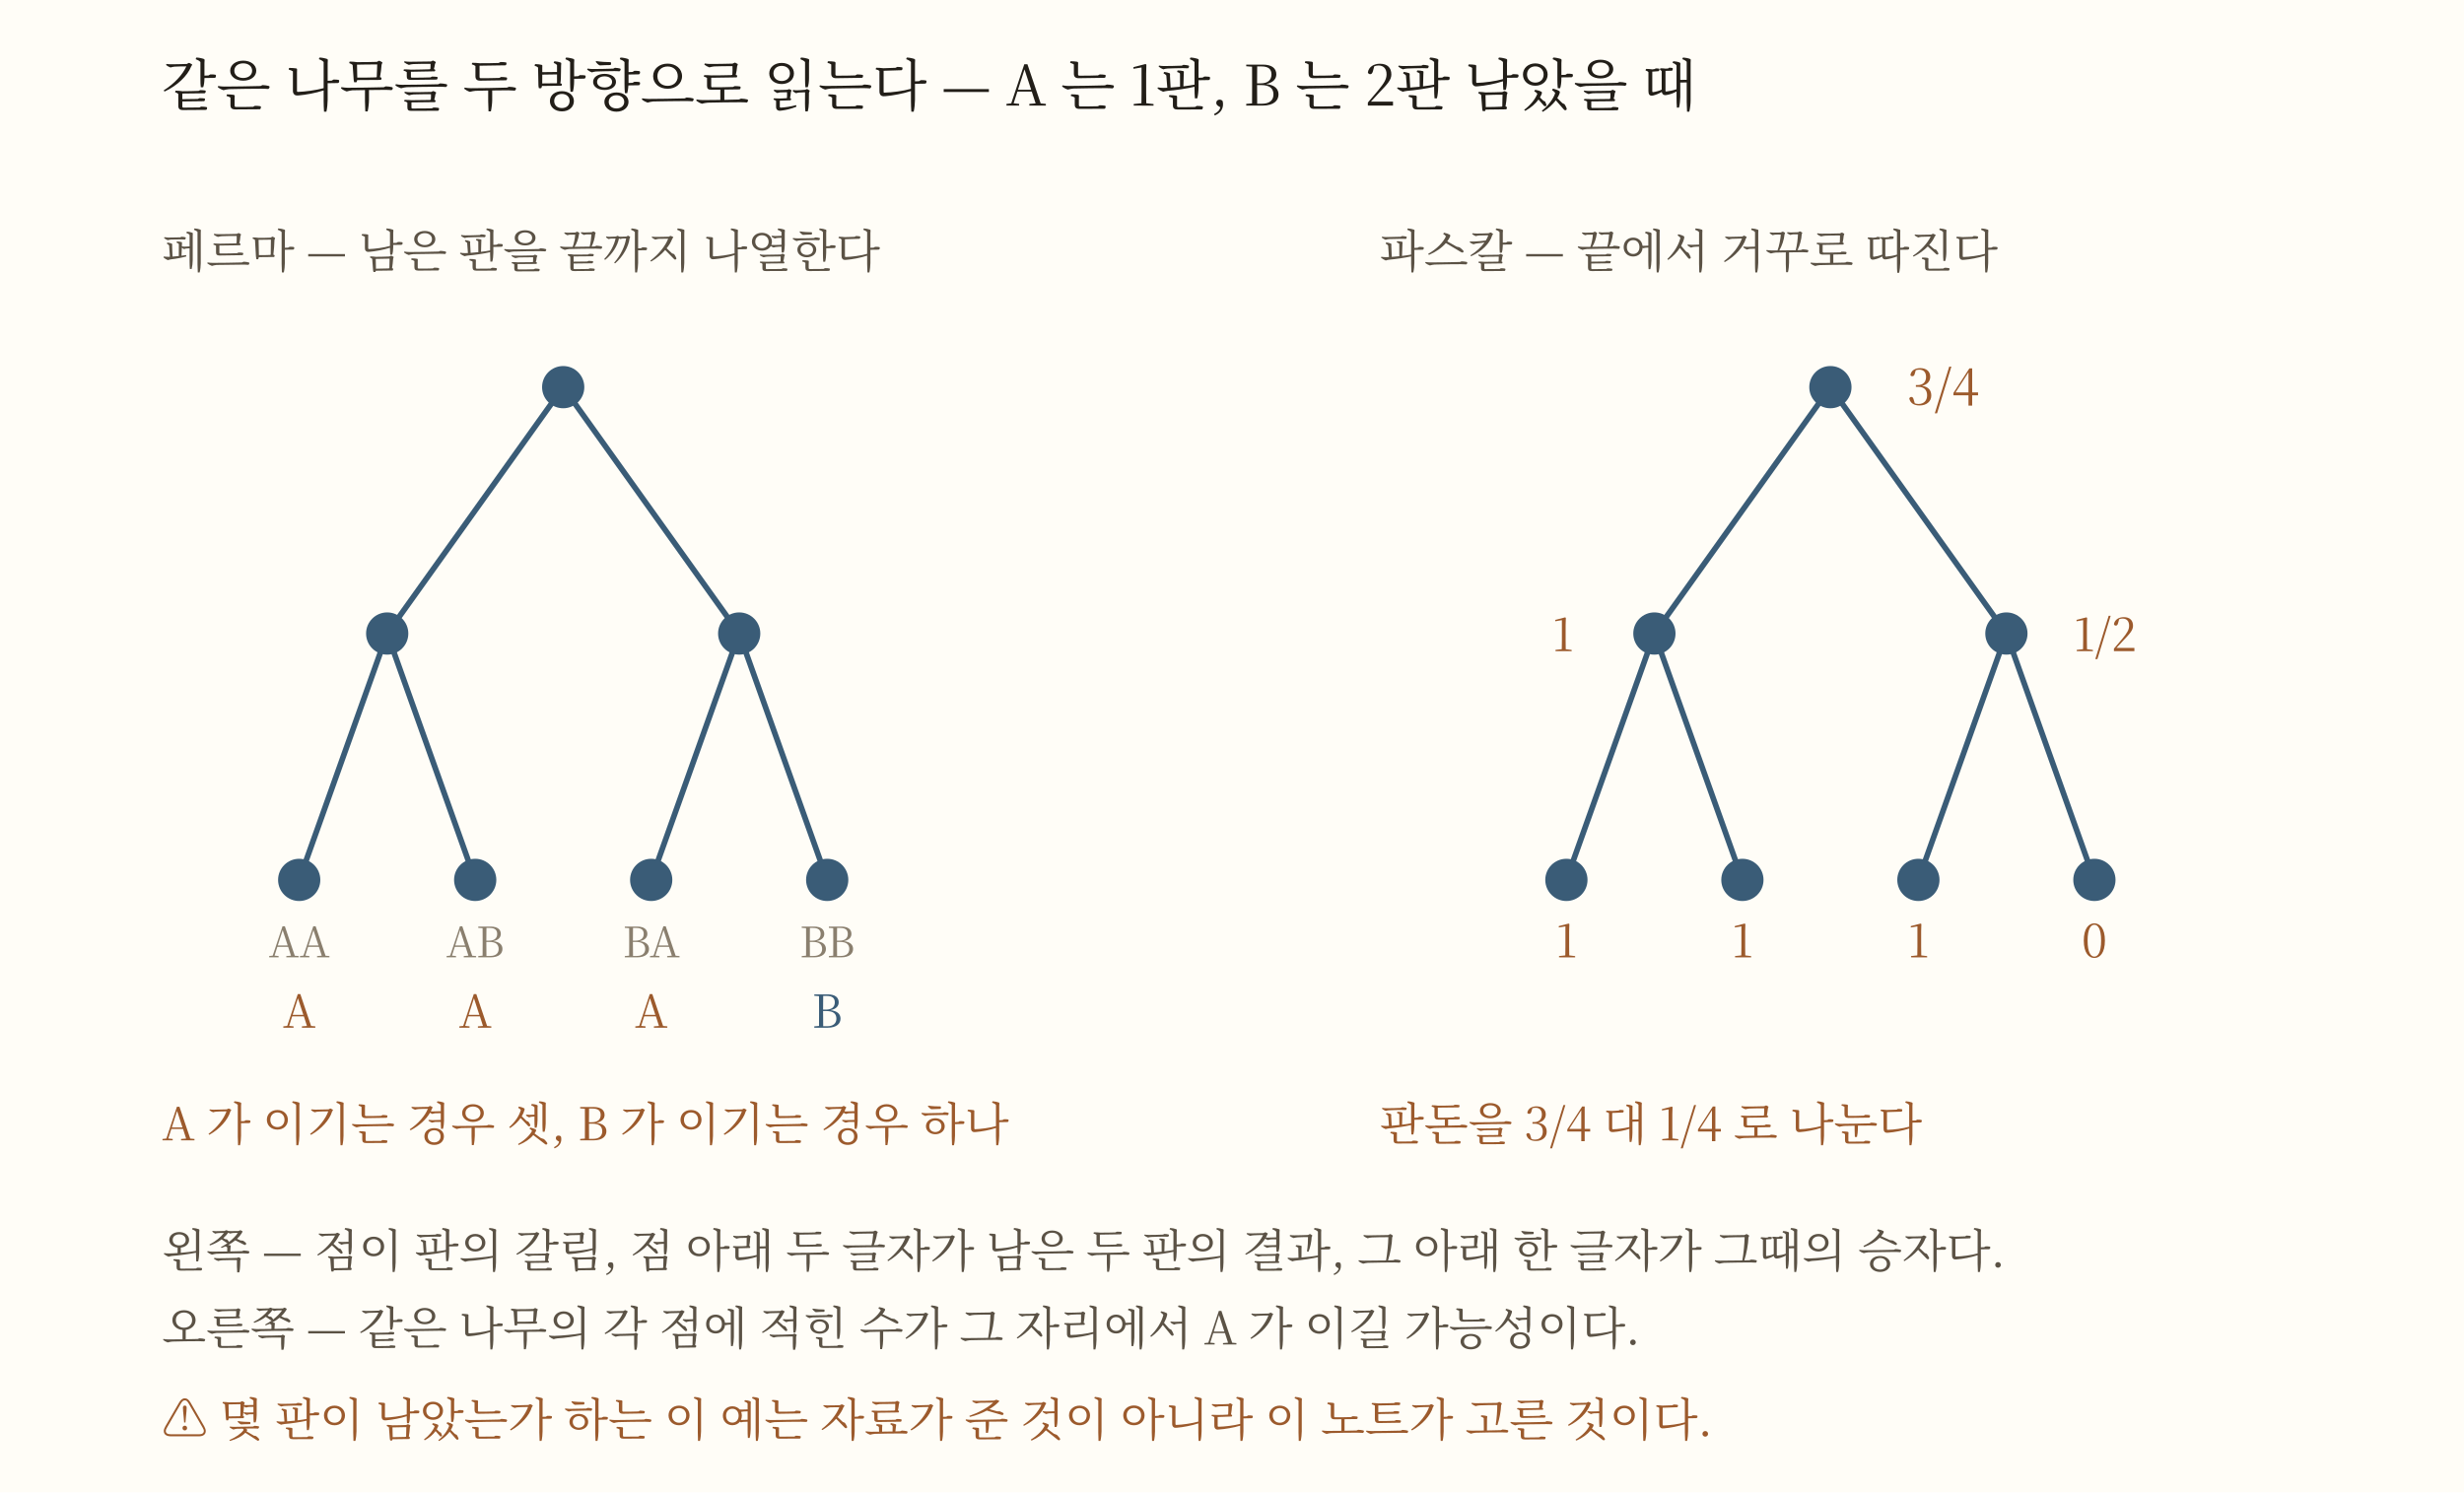
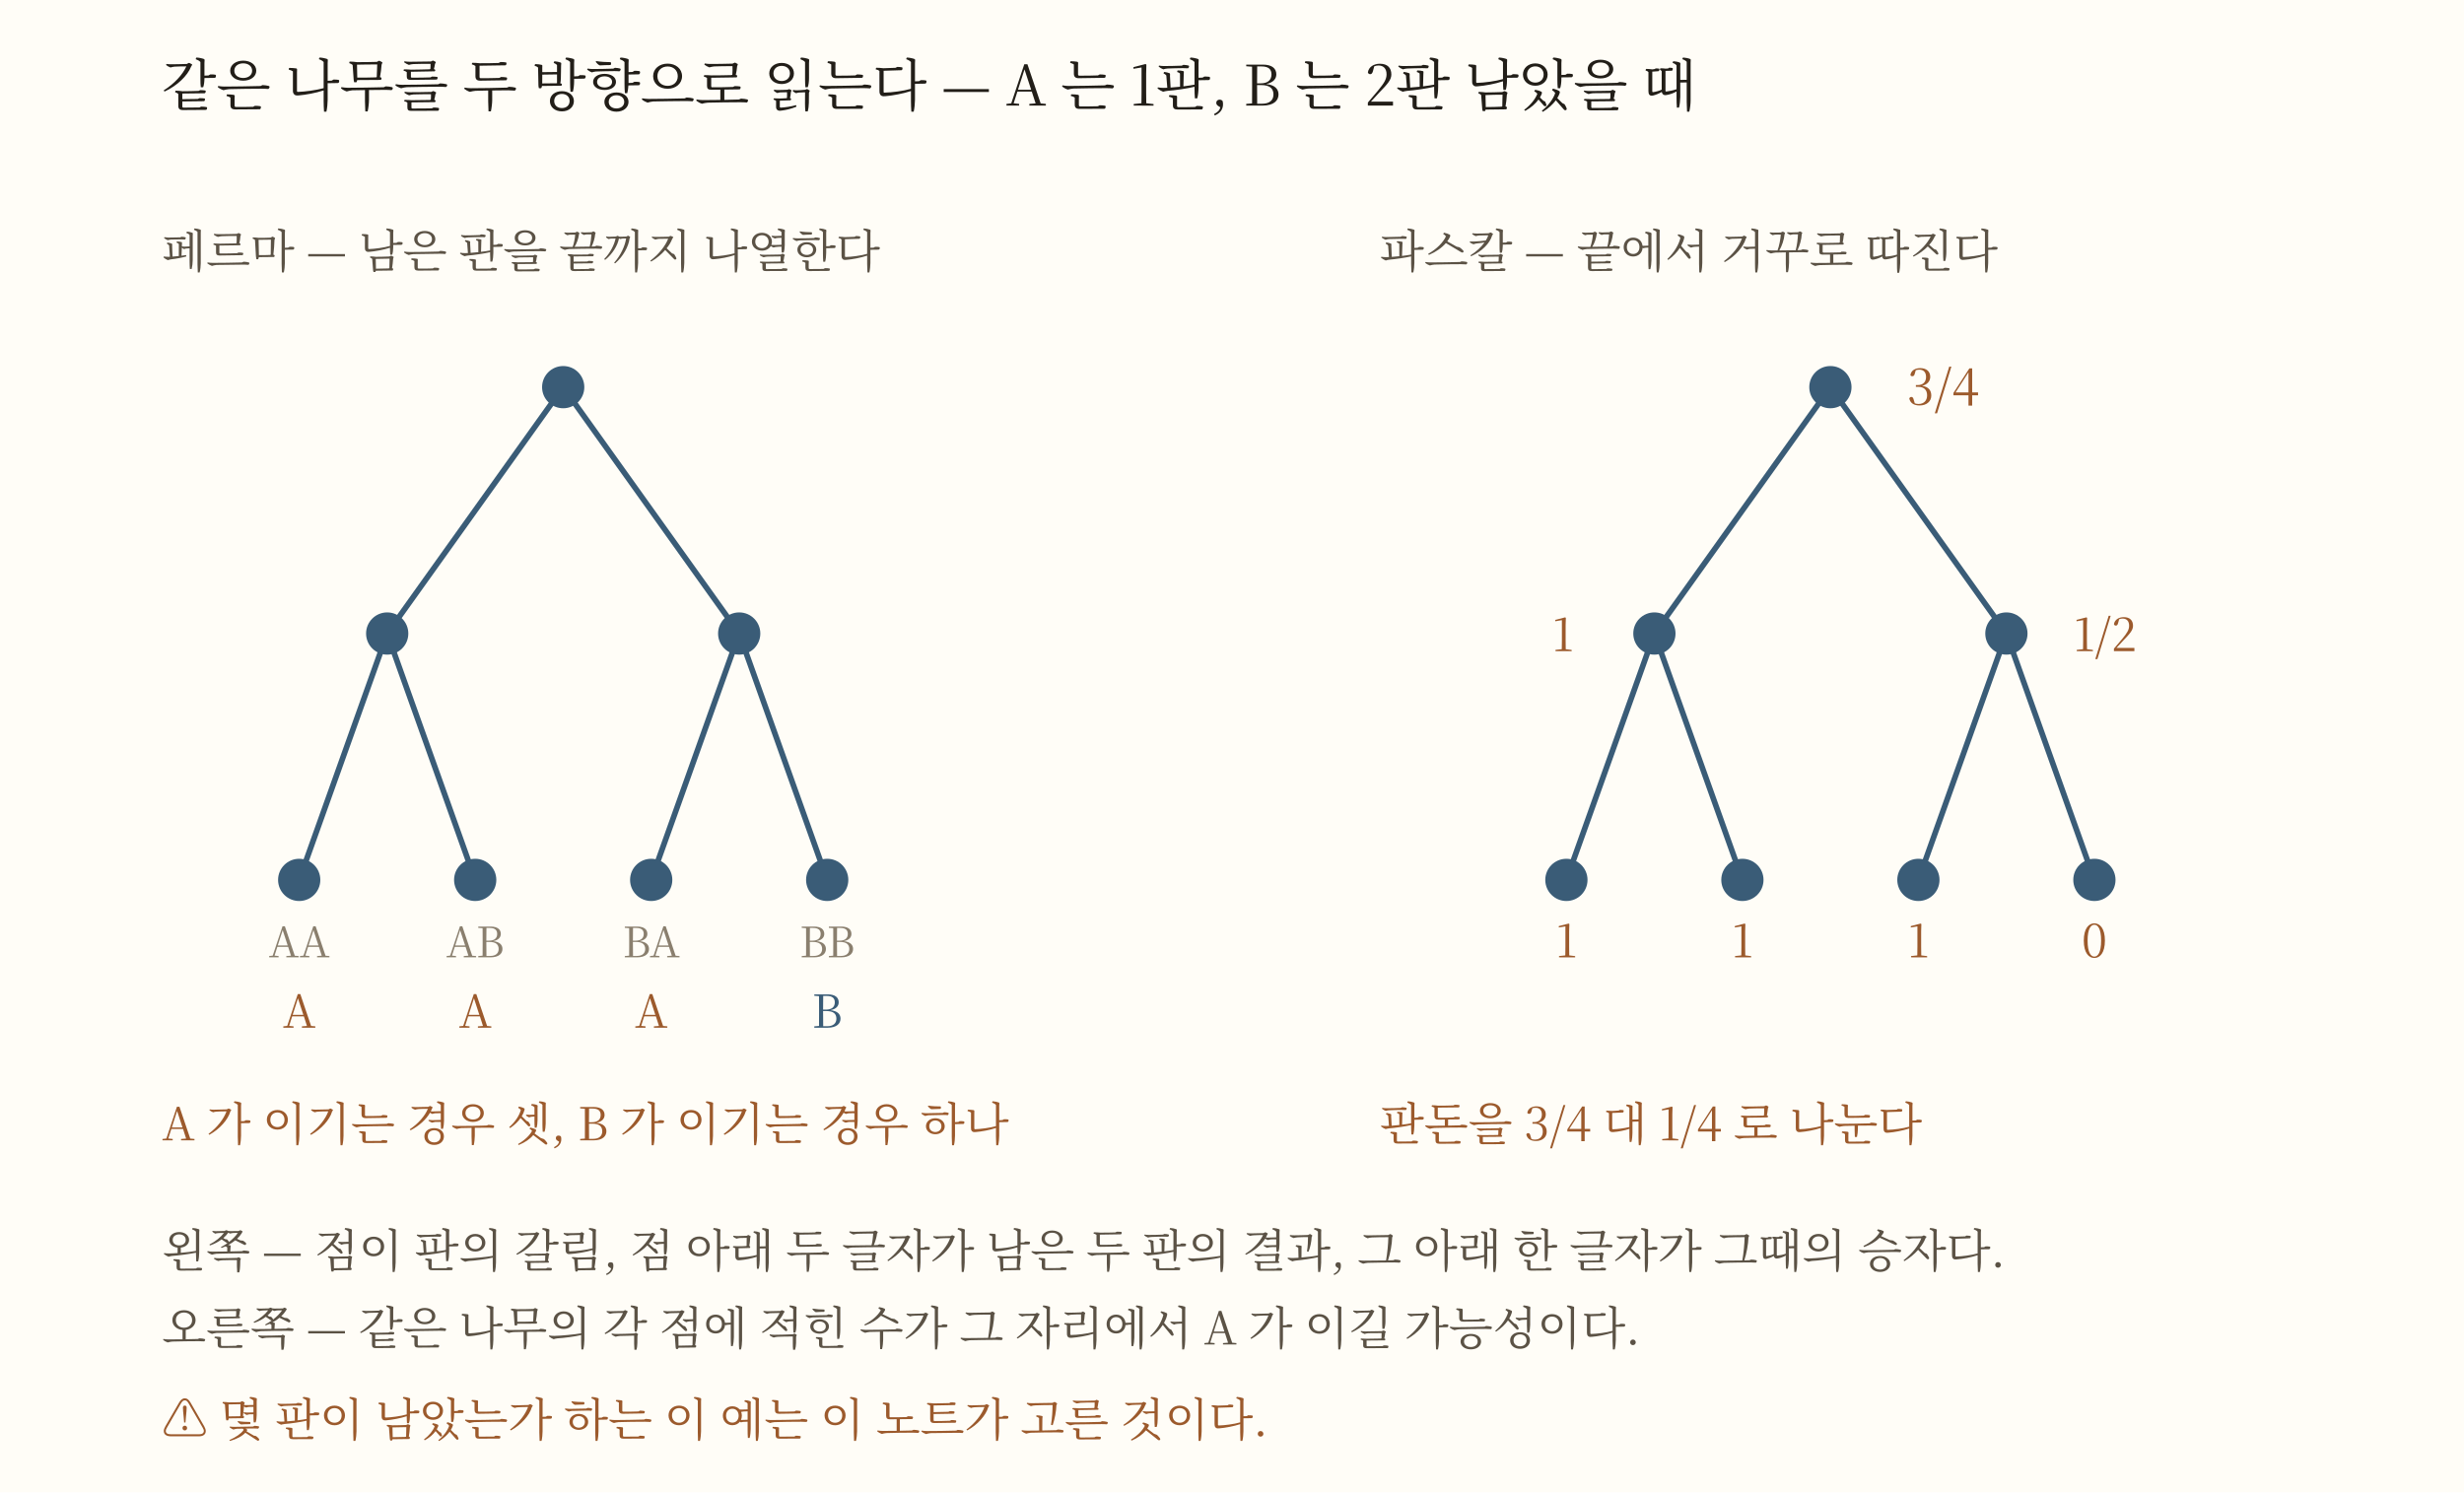
- <svg xmlns="http://www.w3.org/2000/svg" viewBox="0 0 700 424" role="img" aria-label="그림 위쪽에 「같은 나무를 두 방향으로 읽는다 — A 는 1판, B 는 2판 남았을 때」라는 표제가 있다. 그 아래 왼쪽과 오른쪽에 똑같이 생긴 나무가 하나씩 있다. 나무는 꼭대기에 점 하나가 있고 거기서 두 갈래로 갈라져 점 둘이 되며, 그 둘이 다시 두 갈래씩 갈라져 맨 아래에 점 넷이 된다. 왼쪽에는 페르마, 남은 판을 끝까지 나열한다 라고 적혀 있다. 맨 아래 네 점에 두 판의 결과가 차례로 AA, AB, BA, BB 로 적혀 있고 그 아래에 그때의 승자가 차례로 A, A, A, B 로 적혀 있다. 그 아래에 A 가 이기는 경우가 셋, B 가 이기는 경우가 하나라고 적혀 있다. 오른쪽에는 파스칼, 끝에서 거꾸로 따진다 라고 적혀 있다. 맨 아래 네 점에 차례로 1, 1, 1, 0 이 적혀 있고, 그 위 두 점에 왼쪽부터 1 과 2분의 1 이, 꼭대기 점에 4분의 3 이 적혀 있다. 그 아래에 판돈을 4분의 3 대 4분의 1 로 나눈다고 적혀 있다. 양쪽이 같은 몫에 이른다. 그림 아래에는 부호 설명이 있다. 왼쪽은 점이 판의 갈림이고 점 아래 두 글자가 남은 두 판의 결과이며 그 아래 한 글자가 그때의 승자라는 것, 오른쪽은 같은 나무의 각 점에 적힌 수가 그 자리에서 A 가 이길 가능성이라는 것이다. 맨 아래에는 단서가 있다. 몇 판이 남았는가 하는 이 예는 자료가 준 것이 아니라 두 방법이 어떻게 다른지 보이려고 이 노트가 고른 것이라는 내용이다">
+ <svg xmlns="http://www.w3.org/2000/svg" viewBox="0 0 700 424" role="img" aria-label="그림 위쪽에 「같은 나무를 두 방향으로 읽는다 — A 는 1판, B 는 2판 남았을 때」라는 표제가 있다. 그 아래 왼쪽과 오른쪽에 똑같이 생긴 나무가 하나씩 있다. 나무는 꼭대기에 점 하나가 있고 거기서 두 갈래로 갈라져 점 둘이 되며, 그 둘이 다시 두 갈래씩 갈라져 맨 아래에 점 넷이 된다. 왼쪽에는 페르마, 남은 판을 끝까지 나열한다 라고 적혀 있다. 맨 아래 네 점에 두 판의 결과가 차례로 AA, AB, BA, BB 로 적혀 있고 그 아래에 그때의 승자가 차례로 A, A, A, B 로 적혀 있다. 그 아래에 A 가 이기는 경우가 셋, B 가 이기는 경우가 하나라고 적혀 있다. 오른쪽에는 파스칼, 끝에서 거꾸로 따진다 라고 적혀 있다. 맨 아래 네 점에 차례로 1, 1, 1, 0 이 적혀 있고, 그 위 두 점에 왼쪽부터 1 과 2분의 1 이, 꼭대기 점에 4분의 3 이 적혀 있다. 그 아래에 판돈을 4분의 3 대 4분의 1 로 나눈다고 적혀 있다. 그림 아래에는 부호 설명이 있다. 왼쪽은 점이 판의 갈림이고 점 아래 두 글자가 남은 두 판의 결과이며 그 아래 한 글자가 그때의 승자라는 것, 오른쪽은 같은 나무의 각 점에 적힌 수가 그 자리에서 A 가 이길 가능성이라는 것이다. 맨 아래에는 단서가 있다. 몇 판이 남았는가 하는 이 예는 이 노트가 고른 것이라는 내용이다">
  <style>
    text{font-family:EB Garamond, Georgia, 'Noto Serif KR', 'Noto Serif CJK KR', NanumMyeongjo, Batang, AppleMyungjo, serif;
         font-variant-numeric:lining-nums;font-feature-settings:"lnum" 1;fill:#221E18;}
    .dim{fill:#5B5245;} .blue{fill:#3A5C77;} .sien{fill:#9C5A2C;} .ax{fill:#8A7F6E;}
    .br{stroke:#3A5C77;stroke-width:1.6;}
  </style>
  <rect width="700" height="424" fill="#FFFDF7" />
  <text x="46" y="30" font-size="16">같은 나무를 두 방향으로 읽는다 — A 는 1판, B 는 2판 남았을 때</text>
  <text x="46" y="76" font-size="13" class="dim">페르마 — 남은 판을 끝까지 나열한다</text>
  <line x1="160" y1="110" x2="110" y2="180" class="br" />
  <line x1="160" y1="110" x2="210" y2="180" class="br" />
  <line x1="110" y1="180" x2="85" y2="250" class="br" />
  <line x1="110" y1="180" x2="135" y2="250" class="br" />
  <line x1="210" y1="180" x2="185" y2="250" class="br" />
  <line x1="210" y1="180" x2="235" y2="250" class="br" />
  <circle cx="160" cy="110" r="6" fill="#3A5C77" />
  <circle cx="110" cy="180" r="6" fill="#3A5C77" />
  <circle cx="210" cy="180" r="6" fill="#3A5C77" />
  <circle cx="85" cy="250" r="6" fill="#3A5C77" />
  <circle cx="135" cy="250" r="6" fill="#3A5C77" />
  <circle cx="185" cy="250" r="6" fill="#3A5C77" />
  <circle cx="235" cy="250" r="6" fill="#3A5C77" />
  <text x="85" y="272" font-size="12" text-anchor="middle" class="ax">AA</text>
  <text x="85" y="292" font-size="13" text-anchor="middle" class="sien">A</text>
  <text x="135" y="272" font-size="12" text-anchor="middle" class="ax">AB</text>
  <text x="135" y="292" font-size="13" text-anchor="middle" class="sien">A</text>
  <text x="185" y="272" font-size="12" text-anchor="middle" class="ax">BA</text>
  <text x="185" y="292" font-size="13" text-anchor="middle" class="sien">A</text>
  <text x="235" y="272" font-size="12" text-anchor="middle" class="ax">BB</text>
  <text x="235" y="292" font-size="13" text-anchor="middle" class="blue">B</text>
  <text x="46" y="324" font-size="13" class="sien">A 가 이기는 경우 셋, B 가 이기는 경우 하나</text>
  <text x="392" y="76" font-size="13" class="dim">파스칼 — 끝에서 거꾸로 따진다</text>
  <line x1="520" y1="110" x2="470" y2="180" class="br" />
  <line x1="520" y1="110" x2="570" y2="180" class="br" />
  <line x1="470" y1="180" x2="445" y2="250" class="br" />
  <line x1="470" y1="180" x2="495" y2="250" class="br" />
  <line x1="570" y1="180" x2="545" y2="250" class="br" />
  <line x1="570" y1="180" x2="595" y2="250" class="br" />
  <circle cx="520" cy="110" r="6" fill="#3A5C77" />
  <circle cx="470" cy="180" r="6" fill="#3A5C77" />
  <circle cx="570" cy="180" r="6" fill="#3A5C77" />
  <circle cx="445" cy="250" r="6" fill="#3A5C77" />
  <circle cx="495" cy="250" r="6" fill="#3A5C77" />
  <circle cx="545" cy="250" r="6" fill="#3A5C77" />
  <circle cx="595" cy="250" r="6" fill="#3A5C77" />
  <text x="445" y="272" font-size="13" text-anchor="middle" class="sien">1</text>
  <text x="495" y="272" font-size="13" text-anchor="middle" class="sien">1</text>
  <text x="545" y="272" font-size="13" text-anchor="middle" class="sien">1</text>
  <text x="595" y="272" font-size="13" text-anchor="middle" class="sien">0</text>
  <text x="444" y="185" font-size="13" text-anchor="middle" class="sien">1</text>
  <text x="598" y="185" font-size="13" text-anchor="middle" class="sien">1/2</text>
  <text x="552" y="115" font-size="14" text-anchor="middle" class="sien">3/4</text>
  <text x="392" y="324" font-size="13" class="sien">판돈을 3/4 대 1/4 로 나눈다</text>
  <text x="46" y="360" font-size="13" class="dim">왼쪽 — 점이 판의 갈림, 점 아래 두 글자가 남은 두 판의 결과, 그 아래 한 글자가 그때의 승자다.</text>
  <text x="46" y="382" font-size="13" class="dim">오른쪽 — 같은 나무의 각 점에 적힌 수가 그 자리에서 A 가 이길 가능성이다.</text>
-   <text x="46" y="408" font-size="13" class="sien">⚠ 몇 판이 남았는가 하는 이 예는 자료가 준 것이 아니라 이 노트가 고른 것이다.</text>
+   <text x="46" y="408" font-size="13" class="sien">⚠ 몇 판이 남았는가 하는 이 예는 이 노트가 고른 것이다.</text>
</svg>
